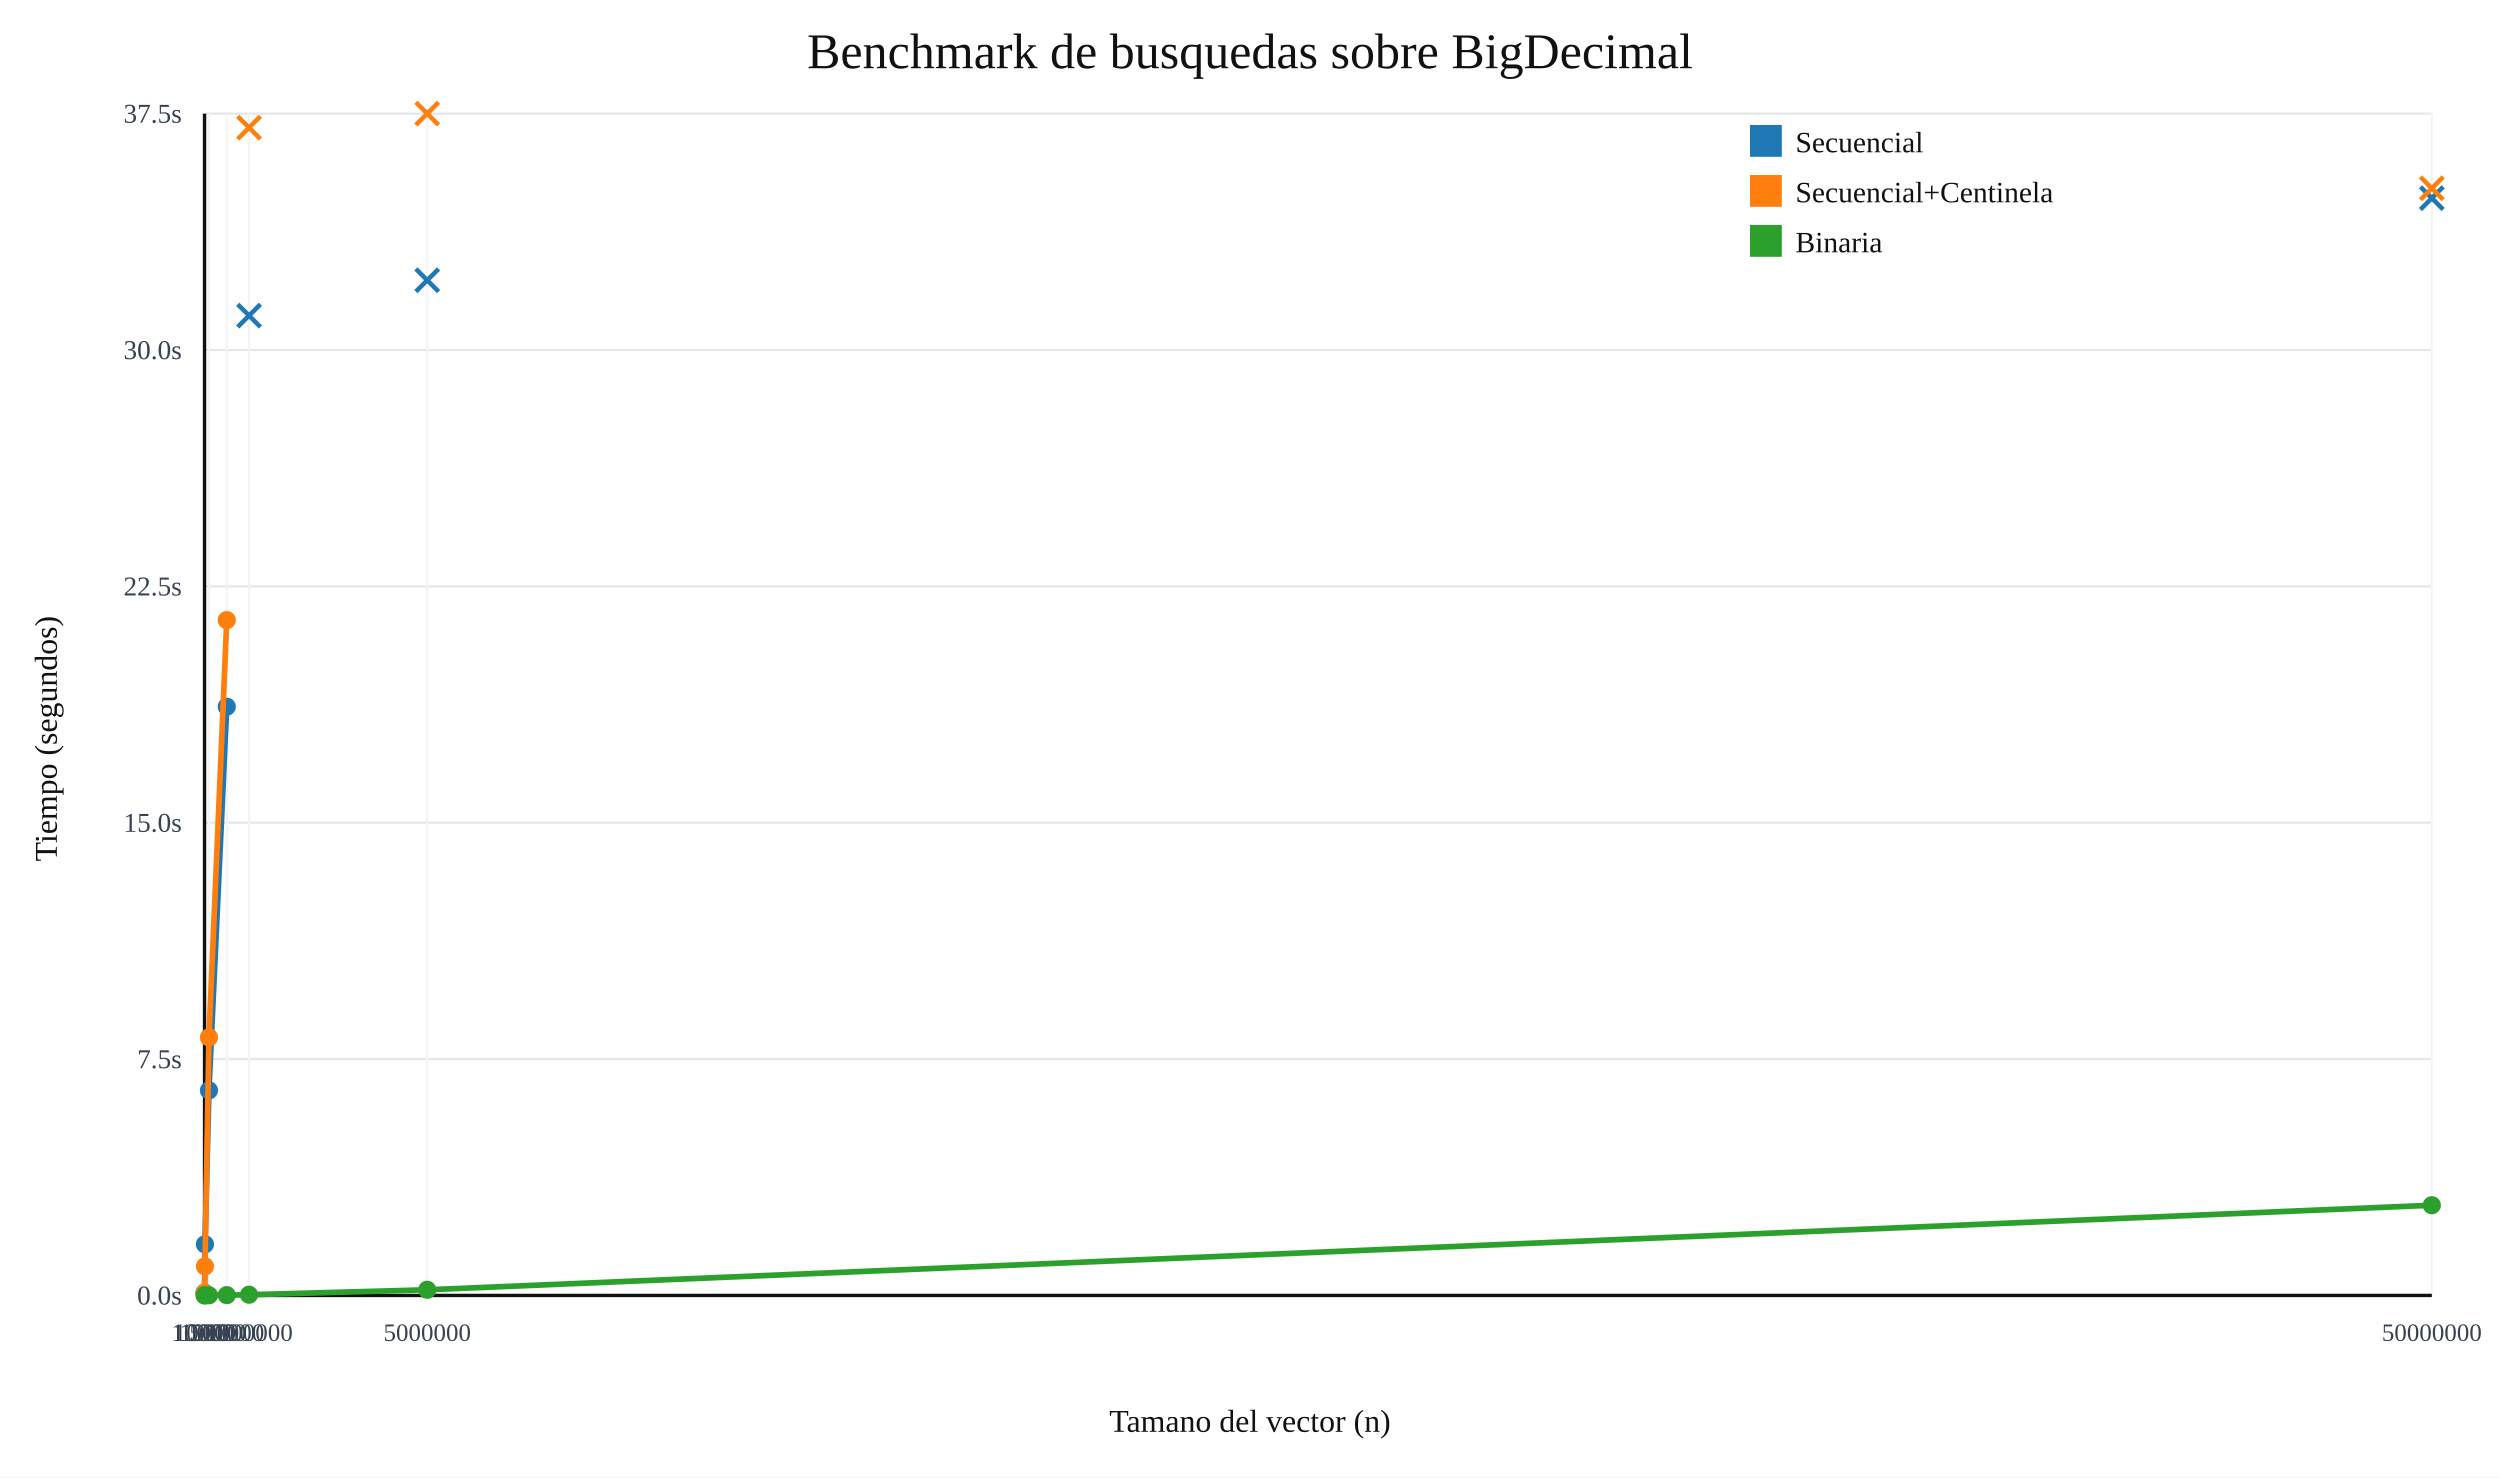
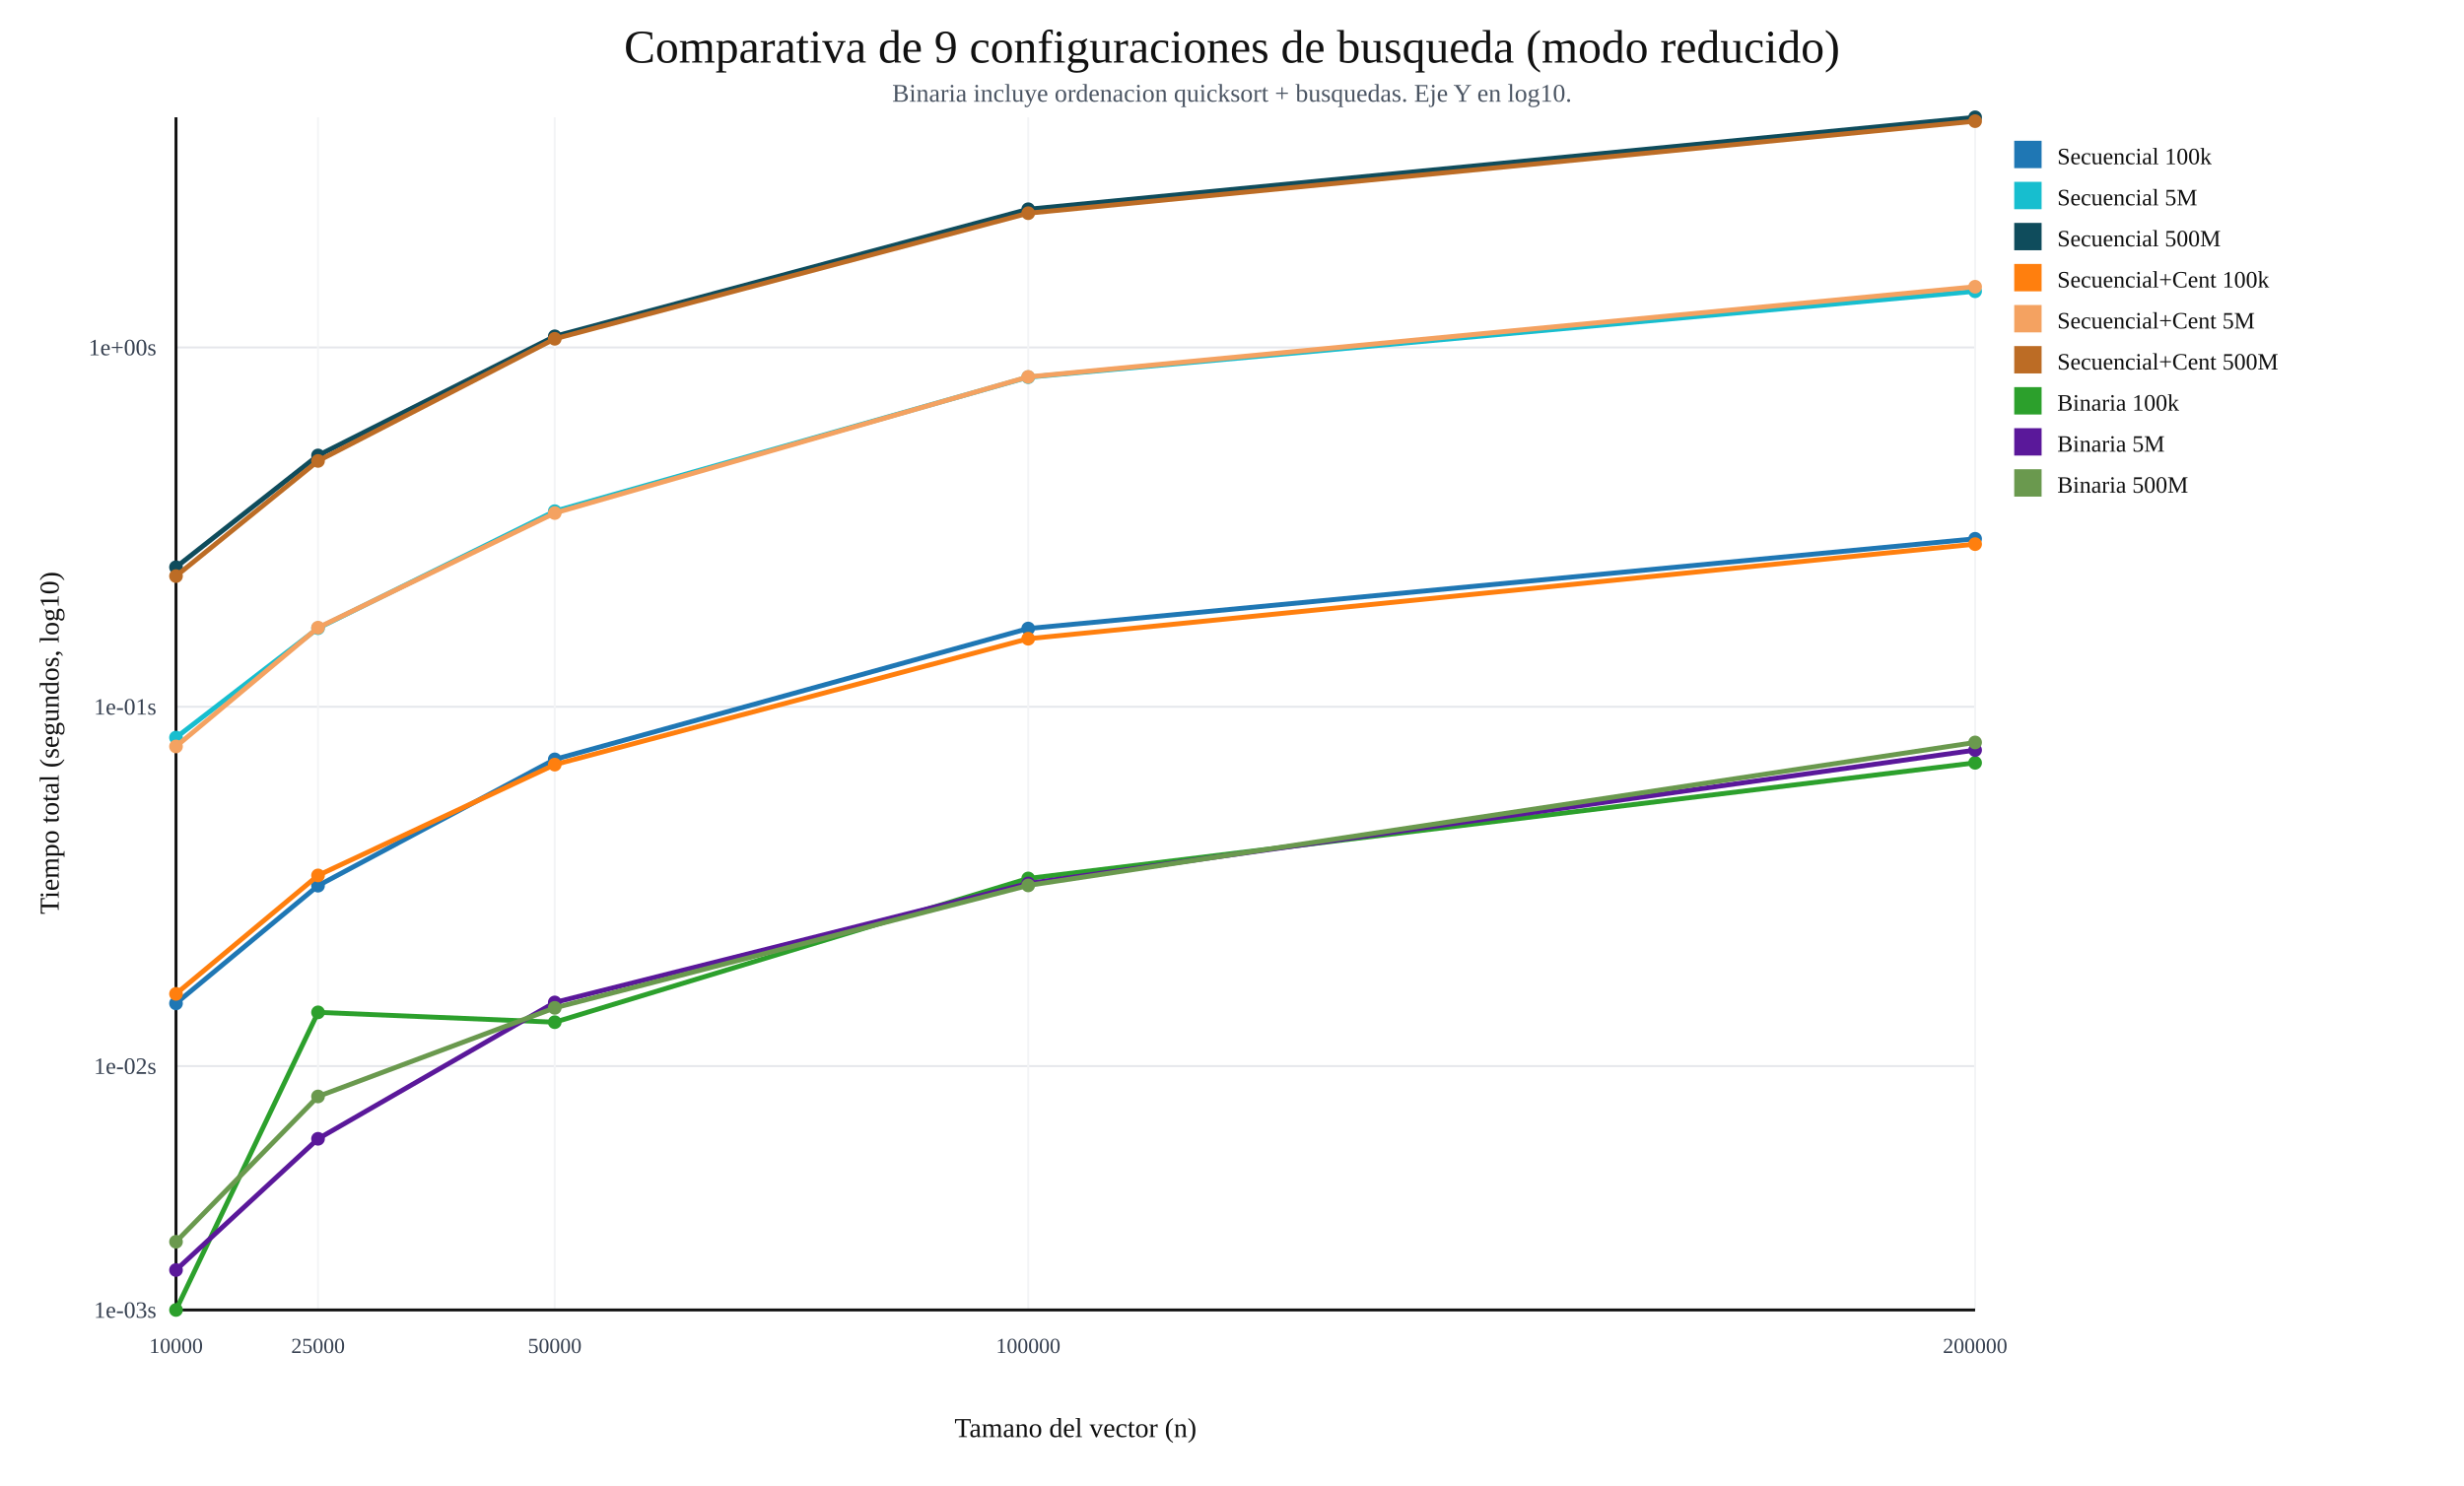
- <svg xmlns="http://www.w3.org/2000/svg" width="1100" height="650">
+ <svg xmlns="http://www.w3.org/2000/svg" width="1260" height="760">
  <rect width="100%" height="100%" fill="#ffffff" />
-   <text x="550.0" y="30" text-anchor="middle" font-size="22" fill="#111">Benchmark de busquedas sobre BigDecimal</text>
-   <line x1="90" y1="570.00" x2="1070" y2="570.00" stroke="#e5e7eb" stroke-width="1" />
-   <text x="80" y="574.00" text-anchor="end" font-size="12" fill="#374151">0.0s</text>
-   <line x1="90" y1="466.00" x2="1070" y2="466.00" stroke="#e5e7eb" stroke-width="1" />
-   <text x="80" y="470.00" text-anchor="end" font-size="12" fill="#374151">7.5s</text>
-   <line x1="90" y1="362.00" x2="1070" y2="362.00" stroke="#e5e7eb" stroke-width="1" />
-   <text x="80" y="366.00" text-anchor="end" font-size="12" fill="#374151">15.0s</text>
-   <line x1="90" y1="258.00" x2="1070" y2="258.00" stroke="#e5e7eb" stroke-width="1" />
-   <text x="80" y="262.00" text-anchor="end" font-size="12" fill="#374151">22.5s</text>
-   <line x1="90" y1="154.00" x2="1070" y2="154.00" stroke="#e5e7eb" stroke-width="1" />
-   <text x="80" y="158.00" text-anchor="end" font-size="12" fill="#374151">30.0s</text>
-   <line x1="90" y1="50.00" x2="1070" y2="50.00" stroke="#e5e7eb" stroke-width="1" />
-   <text x="80" y="54.00" text-anchor="end" font-size="12" fill="#374151">37.5s</text>
-   <line x1="90.00" y1="50" x2="90.00" y2="570" stroke="#f3f4f6" stroke-width="1" />
-   <text x="90.00" y="590" text-anchor="middle" font-size="11" fill="#374151">1000</text>
-   <line x1="90.18" y1="50" x2="90.18" y2="570" stroke="#f3f4f6" stroke-width="1" />
-   <text x="90.18" y="590" text-anchor="middle" font-size="11" fill="#374151">10000</text>
-   <line x1="91.94" y1="50" x2="91.94" y2="570" stroke="#f3f4f6" stroke-width="1" />
-   <text x="91.94" y="590" text-anchor="middle" font-size="11" fill="#374151">100000</text>
-   <line x1="99.78" y1="50" x2="99.78" y2="570" stroke="#f3f4f6" stroke-width="1" />
-   <text x="99.78" y="590" text-anchor="middle" font-size="11" fill="#374151">500000</text>
-   <line x1="109.58" y1="50" x2="109.58" y2="570" stroke="#f3f4f6" stroke-width="1" />
-   <text x="109.58" y="590" text-anchor="middle" font-size="11" fill="#374151">1000000</text>
-   <line x1="187.98" y1="50" x2="187.98" y2="570" stroke="#f3f4f6" stroke-width="1" />
-   <text x="187.98" y="590" text-anchor="middle" font-size="11" fill="#374151">5000000</text>
-   <line x1="1070.00" y1="50" x2="1070.00" y2="570" stroke="#f3f4f6" stroke-width="1" />
-   <text x="1070.00" y="590" text-anchor="middle" font-size="11" fill="#374151">50000000</text>
-   <line x1="90" y1="570" x2="1070" y2="570" stroke="#111" stroke-width="1.5" />
-   <line x1="90" y1="50" x2="90" y2="570" stroke="#111" stroke-width="1.5" />
-   <text x="550.0" y="630" text-anchor="middle" font-size="14" fill="#111">Tamano del vector (n)</text>
-   <text x="25" y="325.0" transform="rotate(-90 25 325.0)" text-anchor="middle" font-size="14" fill="#111">Tiempo (segundos)</text>
-   <polyline points="90.00,568.81 90.18,547.49 91.94,479.76 99.78,310.95" fill="none" stroke="#1f77b4" stroke-width="2.5" />
-   <circle cx="90.00" cy="568.81" r="4" fill="#1f77b4" />
-   <circle cx="90.18" cy="547.49" r="4" fill="#1f77b4" />
-   <circle cx="91.94" cy="479.76" r="4" fill="#1f77b4" />
-   <circle cx="99.78" cy="310.95" r="4" fill="#1f77b4" />
-   <line x1="104.58" y1="133.87" x2="114.58" y2="143.87" stroke="#1f77b4" stroke-width="2" />
-   <line x1="104.58" y1="143.87" x2="114.58" y2="133.87" stroke="#1f77b4" stroke-width="2" />
-   <line x1="182.98" y1="118.31" x2="192.98" y2="128.31" stroke="#1f77b4" stroke-width="2" />
-   <line x1="182.98" y1="128.31" x2="192.98" y2="118.31" stroke="#1f77b4" stroke-width="2" />
-   <line x1="1065.00" y1="82.19" x2="1075.00" y2="92.19" stroke="#1f77b4" stroke-width="2" />
-   <line x1="1065.00" y1="92.19" x2="1075.00" y2="82.19" stroke="#1f77b4" stroke-width="2" />
-   <rect x="770" y="55" width="14" height="14" fill="#1f77b4" />
-   <text x="790" y="67" font-size="13" fill="#111">Secuencial</text>
-   <polyline points="90.00,568.80 90.18,557.20 91.94,456.45 99.78,272.85" fill="none" stroke="#ff7f0e" stroke-width="2.5" />
-   <circle cx="90.00" cy="568.80" r="4" fill="#ff7f0e" />
-   <circle cx="90.18" cy="557.20" r="4" fill="#ff7f0e" />
-   <circle cx="91.94" cy="456.45" r="4" fill="#ff7f0e" />
-   <circle cx="99.78" cy="272.85" r="4" fill="#ff7f0e" />
-   <line x1="104.58" y1="51.17" x2="114.58" y2="61.17" stroke="#ff7f0e" stroke-width="2" />
-   <line x1="104.58" y1="61.17" x2="114.58" y2="51.17" stroke="#ff7f0e" stroke-width="2" />
-   <line x1="182.98" y1="45.00" x2="192.98" y2="55.00" stroke="#ff7f0e" stroke-width="2" />
-   <line x1="182.98" y1="55.00" x2="192.98" y2="45.00" stroke="#ff7f0e" stroke-width="2" />
-   <line x1="1065.00" y1="77.85" x2="1075.00" y2="87.85" stroke="#ff7f0e" stroke-width="2" />
-   <line x1="1065.00" y1="87.85" x2="1075.00" y2="77.85" stroke="#ff7f0e" stroke-width="2" />
-   <rect x="770" y="77" width="14" height="14" fill="#ff7f0e" />
-   <text x="790" y="89" font-size="13" fill="#111">Secuencial+Centinela</text>
-   <polyline points="90.00,569.97 90.18,569.95 91.94,569.92 99.78,569.86 109.58,569.68 187.98,567.50 1070.00,530.30" fill="none" stroke="#2ca02c" stroke-width="2.5" />
-   <circle cx="90.00" cy="569.97" r="4" fill="#2ca02c" />
-   <circle cx="90.18" cy="569.95" r="4" fill="#2ca02c" />
-   <circle cx="91.94" cy="569.92" r="4" fill="#2ca02c" />
-   <circle cx="99.78" cy="569.86" r="4" fill="#2ca02c" />
-   <circle cx="109.58" cy="569.68" r="4" fill="#2ca02c" />
-   <circle cx="187.98" cy="567.50" r="4" fill="#2ca02c" />
-   <circle cx="1070.00" cy="530.30" r="4" fill="#2ca02c" />
-   <rect x="770" y="99" width="14" height="14" fill="#2ca02c" />
-   <text x="790" y="111" font-size="13" fill="#111">Binaria</text>
+   <text x="630.0" y="32" text-anchor="middle" font-size="24" fill="#111">Comparativa de 9 configuraciones de busqueda (modo reducido)</text>
+   <text x="630.0" y="52" text-anchor="middle" font-size="13" fill="#4b5563">Binaria incluye ordenacion quicksort + busquedas. Eje Y en log10.</text>
+   <line x1="90" y1="670.00" x2="1010" y2="670.00" stroke="#e5e7eb" stroke-width="1" />
+   <text x="80" y="674.00" text-anchor="end" font-size="12" fill="#374151">1e-03s</text>
+   <line x1="90" y1="545.26" x2="1010" y2="545.26" stroke="#e5e7eb" stroke-width="1" />
+   <text x="80" y="549.26" text-anchor="end" font-size="12" fill="#374151">1e-02s</text>
+   <line x1="90" y1="361.48" x2="1010" y2="361.48" stroke="#e5e7eb" stroke-width="1" />
+   <text x="80" y="365.48" text-anchor="end" font-size="12" fill="#374151">1e-01s</text>
+   <line x1="90" y1="177.70" x2="1010" y2="177.70" stroke="#e5e7eb" stroke-width="1" />
+   <text x="80" y="181.70" text-anchor="end" font-size="12" fill="#374151">1e+00s</text>
+   <line x1="90" y1="-6.08" x2="1010" y2="-6.08" stroke="#e5e7eb" stroke-width="1" />
+   <text x="80" y="-2.08" text-anchor="end" font-size="12" fill="#374151">1e+01s</text>
+   <line x1="90.00" y1="60" x2="90.00" y2="670" stroke="#f3f4f6" stroke-width="1" />
+   <text x="90.00" y="692" text-anchor="middle" font-size="11" fill="#374151">10000</text>
+   <line x1="162.63" y1="60" x2="162.63" y2="670" stroke="#f3f4f6" stroke-width="1" />
+   <text x="162.63" y="692" text-anchor="middle" font-size="11" fill="#374151">25000</text>
+   <line x1="283.68" y1="60" x2="283.68" y2="670" stroke="#f3f4f6" stroke-width="1" />
+   <text x="283.68" y="692" text-anchor="middle" font-size="11" fill="#374151">50000</text>
+   <line x1="525.79" y1="60" x2="525.79" y2="670" stroke="#f3f4f6" stroke-width="1" />
+   <text x="525.79" y="692" text-anchor="middle" font-size="11" fill="#374151">100000</text>
+   <line x1="1010.00" y1="60" x2="1010.00" y2="670" stroke="#f3f4f6" stroke-width="1" />
+   <text x="1010.00" y="692" text-anchor="middle" font-size="11" fill="#374151">200000</text>
+   <line x1="90" y1="670" x2="1010" y2="670" stroke="#111" stroke-width="1.5" />
+   <line x1="90" y1="60" x2="90" y2="670" stroke="#111" stroke-width="1.5" />
+   <text x="550.0" y="735" text-anchor="middle" font-size="14" fill="#111">Tamano del vector (n)</text>
+   <text x="30" y="380.0" transform="rotate(-90 30 380.0)" text-anchor="middle" font-size="14" fill="#111">Tiempo total (segundos, log10)</text>
+   <polyline points="90.00,513.19 162.63,452.99 283.68,388.39 525.79,321.46 1010.00,275.57" fill="none" stroke="#1f77b4" stroke-width="2.5" />
+   <circle cx="90.00" cy="513.19" r="3.5" fill="#1f77b4" />
+   <circle cx="162.63" cy="452.99" r="3.5" fill="#1f77b4" />
+   <circle cx="283.68" cy="388.39" r="3.5" fill="#1f77b4" />
+   <circle cx="525.79" cy="321.46" r="3.5" fill="#1f77b4" />
+   <circle cx="1010.00" cy="275.57" r="3.5" fill="#1f77b4" />
+   <rect x="1030" y="72" width="14" height="14" fill="#1f77b4" />
+   <text x="1052" y="84" font-size="12" fill="#111">Secuencial 100k</text>
+   <polyline points="90.00,377.23 162.63,321.29 283.68,261.46 525.79,192.90 1010.00,148.98" fill="none" stroke="#17becf" stroke-width="2.5" />
+   <circle cx="90.00" cy="377.23" r="3.5" fill="#17becf" />
+   <circle cx="162.63" cy="321.29" r="3.5" fill="#17becf" />
+   <circle cx="283.68" cy="261.46" r="3.5" fill="#17becf" />
+   <circle cx="525.79" cy="192.90" r="3.5" fill="#17becf" />
+   <circle cx="1010.00" cy="148.98" r="3.5" fill="#17becf" />
+   <rect x="1030" y="93" width="14" height="14" fill="#17becf" />
+   <text x="1052" y="105" font-size="12" fill="#111">Secuencial 5M</text>
+   <polyline points="90.00,290.10 162.63,232.94 283.68,172.01 525.79,107.02 1010.00,60.00" fill="none" stroke="#0f4c5c" stroke-width="2.5" />
+   <circle cx="90.00" cy="290.10" r="3.5" fill="#0f4c5c" />
+   <circle cx="162.63" cy="232.94" r="3.5" fill="#0f4c5c" />
+   <circle cx="283.68" cy="172.01" r="3.5" fill="#0f4c5c" />
+   <circle cx="525.79" cy="107.02" r="3.5" fill="#0f4c5c" />
+   <circle cx="1010.00" cy="60.00" r="3.5" fill="#0f4c5c" />
+   <rect x="1030" y="114" width="14" height="14" fill="#0f4c5c" />
+   <text x="1052" y="126" font-size="12" fill="#111">Secuencial 500M</text>
+   <polyline points="90.00,508.33 162.63,447.74 283.68,391.07 525.79,326.68 1010.00,278.30" fill="none" stroke="#ff7f0e" stroke-width="2.5" />
+   <circle cx="90.00" cy="508.33" r="3.5" fill="#ff7f0e" />
+   <circle cx="162.63" cy="447.74" r="3.5" fill="#ff7f0e" />
+   <circle cx="283.68" cy="391.07" r="3.5" fill="#ff7f0e" />
+   <circle cx="525.79" cy="326.68" r="3.5" fill="#ff7f0e" />
+   <circle cx="1010.00" cy="278.30" r="3.5" fill="#ff7f0e" />
+   <rect x="1030" y="135" width="14" height="14" fill="#ff7f0e" />
+   <text x="1052" y="147" font-size="12" fill="#111">Secuencial+Cent 100k</text>
+   <polyline points="90.00,381.78 162.63,321.03 283.68,262.40 525.79,192.75 1010.00,146.65" fill="none" stroke="#f4a261" stroke-width="2.5" />
+   <circle cx="90.00" cy="381.78" r="3.5" fill="#f4a261" />
+   <circle cx="162.63" cy="321.03" r="3.5" fill="#f4a261" />
+   <circle cx="283.68" cy="262.40" r="3.5" fill="#f4a261" />
+   <circle cx="525.79" cy="192.75" r="3.5" fill="#f4a261" />
+   <circle cx="1010.00" cy="146.65" r="3.5" fill="#f4a261" />
+   <rect x="1030" y="156" width="14" height="14" fill="#f4a261" />
+   <text x="1052" y="168" font-size="12" fill="#111">Secuencial+Cent 5M</text>
+   <polyline points="90.00,294.65 162.63,235.75 283.68,173.28 525.79,109.04 1010.00,61.97" fill="none" stroke="#bc6c25" stroke-width="2.5" />
+   <circle cx="90.00" cy="294.65" r="3.5" fill="#bc6c25" />
+   <circle cx="162.63" cy="235.75" r="3.5" fill="#bc6c25" />
+   <circle cx="283.68" cy="173.28" r="3.5" fill="#bc6c25" />
+   <circle cx="525.79" cy="109.04" r="3.5" fill="#bc6c25" />
+   <circle cx="1010.00" cy="61.97" r="3.5" fill="#bc6c25" />
+   <rect x="1030" y="177" width="14" height="14" fill="#bc6c25" />
+   <text x="1052" y="189" font-size="12" fill="#111">Secuencial+Cent 500M</text>
+   <polyline points="90.00,670.00 162.63,517.78 283.68,522.81 525.79,449.29 1010.00,390.15" fill="none" stroke="#2ca02c" stroke-width="2.5" />
+   <circle cx="90.00" cy="670.00" r="3.5" fill="#2ca02c" />
+   <circle cx="162.63" cy="517.78" r="3.5" fill="#2ca02c" />
+   <circle cx="283.68" cy="522.81" r="3.5" fill="#2ca02c" />
+   <circle cx="525.79" cy="449.29" r="3.5" fill="#2ca02c" />
+   <circle cx="1010.00" cy="390.15" r="3.5" fill="#2ca02c" />
+   <rect x="1030" y="198" width="14" height="14" fill="#2ca02c" />
+   <text x="1052" y="210" font-size="12" fill="#111">Binaria 100k</text>
+   <polyline points="90.00,649.57 162.63,582.45 283.68,512.71 525.79,451.86 1010.00,383.64" fill="none" stroke="#5a189a" stroke-width="2.5" />
+   <circle cx="90.00" cy="649.57" r="3.5" fill="#5a189a" />
+   <circle cx="162.63" cy="582.45" r="3.5" fill="#5a189a" />
+   <circle cx="283.68" cy="512.71" r="3.5" fill="#5a189a" />
+   <circle cx="525.79" cy="451.86" r="3.5" fill="#5a189a" />
+   <circle cx="1010.00" cy="383.64" r="3.5" fill="#5a189a" />
+   <rect x="1030" y="219" width="14" height="14" fill="#5a189a" />
+   <text x="1052" y="231" font-size="12" fill="#111">Binaria 5M</text>
+   <polyline points="90.00,635.12 162.63,560.79 283.68,515.48 525.79,452.85 1010.00,379.73" fill="none" stroke="#6a994e" stroke-width="2.5" />
+   <circle cx="90.00" cy="635.12" r="3.5" fill="#6a994e" />
+   <circle cx="162.63" cy="560.79" r="3.5" fill="#6a994e" />
+   <circle cx="283.68" cy="515.48" r="3.5" fill="#6a994e" />
+   <circle cx="525.79" cy="452.85" r="3.5" fill="#6a994e" />
+   <circle cx="1010.00" cy="379.73" r="3.5" fill="#6a994e" />
+   <rect x="1030" y="240" width="14" height="14" fill="#6a994e" />
+   <text x="1052" y="252" font-size="12" fill="#111">Binaria 500M</text>
</svg>
